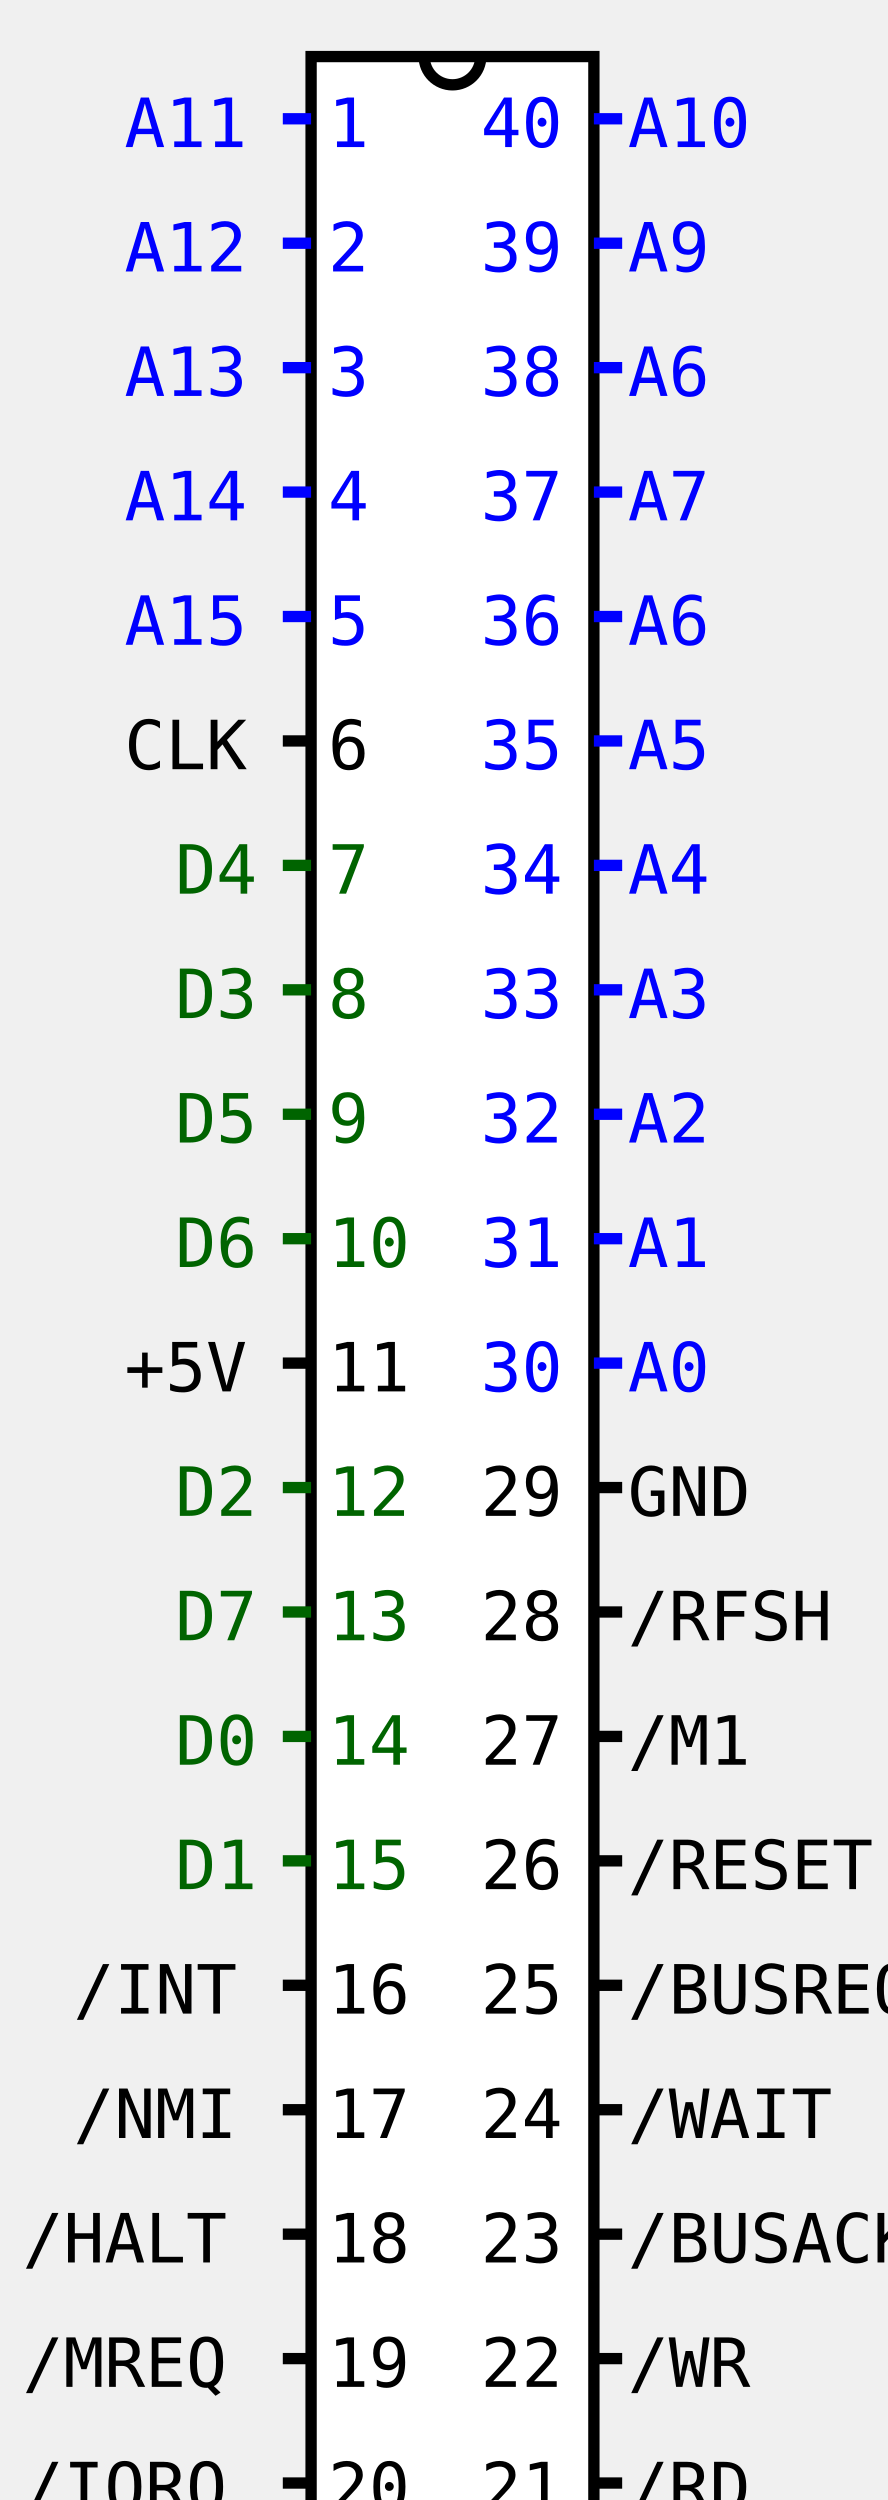
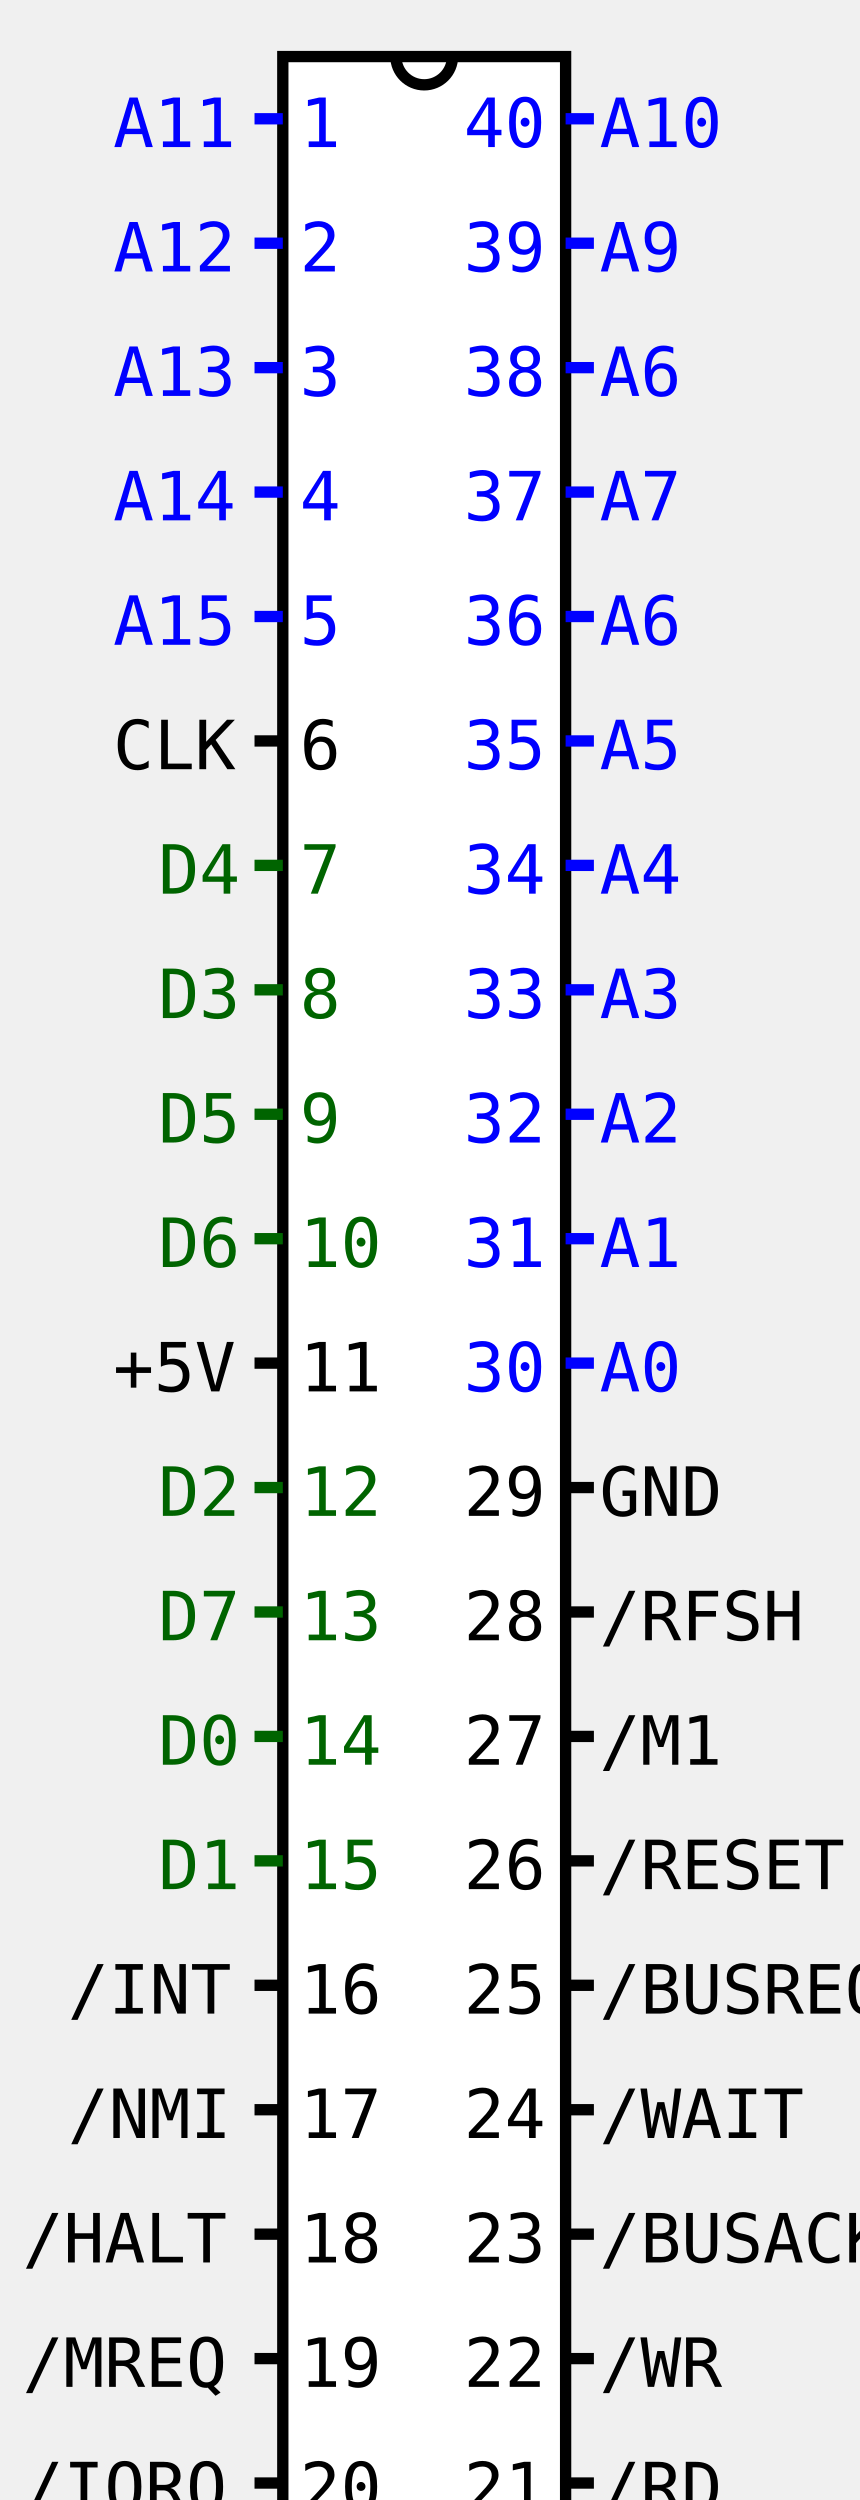
<svg xmlns="http://www.w3.org/2000/svg" version="1.1">
-   <rect x="55" y="10" width="50" height="440" fill="white" stroke-width="2" stroke="black" />
-   <path d="M75 10   A 5 5 0 0 0 85 10" stroke="black" fill="black" fill-opacity="0" stroke-width="2" />
-   <line x1="105" y1="21" x2="110" y2="21" stroke="blue" stroke-width="2" />
-   <text x="85" y="26" font-family="monospace" fill="blue">40</text>
-   <text x="111" y="26" transform="rotate(0 111 26)" font-family="monospace" fill="blue">A10</text>
-   <line x1="105" y1="43" x2="110" y2="43" stroke="blue" stroke-width="2" />
-   <text x="85" y="48" font-family="monospace" fill="blue">39</text>
-   <text x="111" y="48" transform="rotate(0 111 48)" font-family="monospace" fill="blue">A9</text>
-   <line x1="105" y1="65" x2="110" y2="65" stroke="blue" stroke-width="2" />
-   <text x="85" y="70" font-family="monospace" fill="blue">38</text>
-   <text x="111" y="70" transform="rotate(0 111 70)" font-family="monospace" fill="blue">A6</text>
-   <line x1="105" y1="87" x2="110" y2="87" stroke="blue" stroke-width="2" />
-   <text x="85" y="92" font-family="monospace" fill="blue">37</text>
-   <text x="111" y="92" transform="rotate(0 111 92)" font-family="monospace" fill="blue">A7</text>
-   <line x1="105" y1="109" x2="110" y2="109" stroke="blue" stroke-width="2" />
-   <text x="85" y="114" font-family="monospace" fill="blue">36</text>
-   <text x="111" y="114" transform="rotate(0 111 114)" font-family="monospace" fill="blue">A6</text>
-   <line x1="105" y1="131" x2="110" y2="131" stroke="blue" stroke-width="2" />
-   <text x="85" y="136" font-family="monospace" fill="blue">35</text>
-   <text x="111" y="136" transform="rotate(0 111 136)" font-family="monospace" fill="blue">A5</text>
-   <line x1="105" y1="153" x2="110" y2="153" stroke="blue" stroke-width="2" />
-   <text x="85" y="158" font-family="monospace" fill="blue">34</text>
-   <text x="111" y="158" transform="rotate(0 111 158)" font-family="monospace" fill="blue">A4</text>
-   <line x1="105" y1="175" x2="110" y2="175" stroke="blue" stroke-width="2" />
-   <text x="85" y="180" font-family="monospace" fill="blue">33</text>
-   <text x="111" y="180" transform="rotate(0 111 180)" font-family="monospace" fill="blue">A3</text>
-   <line x1="105" y1="197" x2="110" y2="197" stroke="blue" stroke-width="2" />
-   <text x="85" y="202" font-family="monospace" fill="blue">32</text>
-   <text x="111" y="202" transform="rotate(0 111 202)" font-family="monospace" fill="blue">A2</text>
-   <line x1="105" y1="219" x2="110" y2="219" stroke="blue" stroke-width="2" />
-   <text x="85" y="224" font-family="monospace" fill="blue">31</text>
-   <text x="111" y="224" transform="rotate(0 111 224)" font-family="monospace" fill="blue">A1</text>
-   <line x1="105" y1="241" x2="110" y2="241" stroke="blue" stroke-width="2" />
-   <text x="85" y="246" font-family="monospace" fill="blue">30</text>
-   <text x="111" y="246" transform="rotate(0 111 246)" font-family="monospace" fill="blue">A0</text>
-   <line x1="105" y1="263" x2="110" y2="263" stroke="black" stroke-width="2" />
-   <text x="85" y="268" font-family="monospace" fill="black">29</text>
-   <text x="111" y="268" transform="rotate(0 111 268)" font-family="monospace" fill="black">GND</text>
-   <line x1="105" y1="285" x2="110" y2="285" stroke="black" stroke-width="2" />
-   <text x="85" y="290" font-family="monospace" fill="black">28</text>
-   <text x="111" y="290" transform="rotate(0 111 290)" font-family="monospace" fill="black">/RFSH</text>
-   <line x1="105" y1="307" x2="110" y2="307" stroke="black" stroke-width="2" />
-   <text x="85" y="312" font-family="monospace" fill="black">27</text>
-   <text x="111" y="312" transform="rotate(0 111 312)" font-family="monospace" fill="black">/M1</text>
-   <line x1="105" y1="329" x2="110" y2="329" stroke="black" stroke-width="2" />
-   <text x="85" y="334" font-family="monospace" fill="black">26</text>
-   <text x="111" y="334" transform="rotate(0 111 334)" font-family="monospace" fill="black">/RESET</text>
-   <line x1="105" y1="351" x2="110" y2="351" stroke="black" stroke-width="2" />
-   <text x="85" y="356" font-family="monospace" fill="black">25</text>
-   <text x="111" y="356" transform="rotate(0 111 356)" font-family="monospace" fill="black">/BUSREQ</text>
-   <line x1="105" y1="373" x2="110" y2="373" stroke="black" stroke-width="2" />
-   <text x="85" y="378" font-family="monospace" fill="black">24</text>
-   <text x="111" y="378" transform="rotate(0 111 378)" font-family="monospace" fill="black">/WAIT</text>
-   <line x1="105" y1="395" x2="110" y2="395" stroke="black" stroke-width="2" />
-   <text x="85" y="400" font-family="monospace" fill="black">23</text>
-   <text x="111" y="400" transform="rotate(0 111 400)" font-family="monospace" fill="black">/BUSACK</text>
-   <line x1="105" y1="417" x2="110" y2="417" stroke="black" stroke-width="2" />
-   <text x="85" y="422" font-family="monospace" fill="black">22</text>
-   <text x="111" y="422" transform="rotate(0 111 422)" font-family="monospace" fill="black">/WR</text>
-   <line x1="105" y1="439" x2="110" y2="439" stroke="black" stroke-width="2" />
-   <text x="85" y="444" font-family="monospace" fill="black">21</text>
-   <text x="111" y="444" transform="rotate(0 111 444)" font-family="monospace" fill="black">/RD</text>
-   <line x1="55" y1="21" x2="50" y2="21" stroke="blue" stroke-width="2" />
-   <text x="58" y="26" font-family="monospace" fill="blue">1</text>
-   <text x="22" y="26" transform="rotate(0 22 26)" font-family="monospace" fill="blue">A11</text>
-   <line x1="55" y1="43" x2="50" y2="43" stroke="blue" stroke-width="2" />
-   <text x="58" y="48" font-family="monospace" fill="blue">2</text>
-   <text x="22" y="48" transform="rotate(0 22 48)" font-family="monospace" fill="blue">A12</text>
-   <line x1="55" y1="65" x2="50" y2="65" stroke="blue" stroke-width="2" />
-   <text x="58" y="70" font-family="monospace" fill="blue">3</text>
-   <text x="22" y="70" transform="rotate(0 22 70)" font-family="monospace" fill="blue">A13</text>
-   <line x1="55" y1="87" x2="50" y2="87" stroke="blue" stroke-width="2" />
-   <text x="58" y="92" font-family="monospace" fill="blue">4</text>
-   <text x="22" y="92" transform="rotate(0 22 92)" font-family="monospace" fill="blue">A14</text>
-   <line x1="55" y1="109" x2="50" y2="109" stroke="blue" stroke-width="2" />
-   <text x="58" y="114" font-family="monospace" fill="blue">5</text>
-   <text x="22" y="114" transform="rotate(0 22 114)" font-family="monospace" fill="blue">A15</text>
-   <line x1="55" y1="131" x2="50" y2="131" stroke="black" stroke-width="2" />
-   <text x="58" y="136" font-family="monospace" fill="black">6</text>
-   <text x="22" y="136" transform="rotate(0 22 136)" font-family="monospace" fill="black">CLK</text>
-   <line x1="55" y1="153" x2="50" y2="153" stroke="darkgreen" stroke-width="2" />
-   <text x="58" y="158" font-family="monospace" fill="darkgreen">7</text>
-   <text x="31" y="158" transform="rotate(0 31 158)" font-family="monospace" fill="darkgreen">D4</text>
-   <line x1="55" y1="175" x2="50" y2="175" stroke="darkgreen" stroke-width="2" />
-   <text x="58" y="180" font-family="monospace" fill="darkgreen">8</text>
-   <text x="31" y="180" transform="rotate(0 31 180)" font-family="monospace" fill="darkgreen">D3</text>
-   <line x1="55" y1="197" x2="50" y2="197" stroke="darkgreen" stroke-width="2" />
-   <text x="58" y="202" font-family="monospace" fill="darkgreen">9</text>
-   <text x="31" y="202" transform="rotate(0 31 202)" font-family="monospace" fill="darkgreen">D5</text>
-   <line x1="55" y1="219" x2="50" y2="219" stroke="darkgreen" stroke-width="2" />
-   <text x="58" y="224" font-family="monospace" fill="darkgreen">10</text>
-   <text x="31" y="224" transform="rotate(0 31 224)" font-family="monospace" fill="darkgreen">D6</text>
-   <line x1="55" y1="241" x2="50" y2="241" stroke="black" stroke-width="2" />
-   <text x="58" y="246" font-family="monospace" fill="black">11</text>
-   <text x="22" y="246" transform="rotate(0 22 246)" font-family="monospace" fill="black">+5V</text>
-   <line x1="55" y1="263" x2="50" y2="263" stroke="darkgreen" stroke-width="2" />
-   <text x="58" y="268" font-family="monospace" fill="darkgreen">12</text>
-   <text x="31" y="268" transform="rotate(0 31 268)" font-family="monospace" fill="darkgreen">D2</text>
-   <line x1="55" y1="285" x2="50" y2="285" stroke="darkgreen" stroke-width="2" />
-   <text x="58" y="290" font-family="monospace" fill="darkgreen">13</text>
-   <text x="31" y="290" transform="rotate(0 31 290)" font-family="monospace" fill="darkgreen">D7</text>
-   <line x1="55" y1="307" x2="50" y2="307" stroke="darkgreen" stroke-width="2" />
-   <text x="58" y="312" font-family="monospace" fill="darkgreen">14</text>
-   <text x="31" y="312" transform="rotate(0 31 312)" font-family="monospace" fill="darkgreen">D0</text>
-   <line x1="55" y1="329" x2="50" y2="329" stroke="darkgreen" stroke-width="2" />
-   <text x="58" y="334" font-family="monospace" fill="darkgreen">15</text>
-   <text x="31" y="334" transform="rotate(0 31 334)" font-family="monospace" fill="darkgreen">D1</text>
-   <line x1="55" y1="351" x2="50" y2="351" stroke="black" stroke-width="2" />
-   <text x="58" y="356" font-family="monospace" fill="black">16</text>
-   <text x="13" y="356" transform="rotate(0 13 356)" font-family="monospace" fill="black">/INT</text>
-   <line x1="55" y1="373" x2="50" y2="373" stroke="black" stroke-width="2" />
-   <text x="58" y="378" font-family="monospace" fill="black">17</text>
-   <text x="13" y="378" transform="rotate(0 13 378)" font-family="monospace" fill="black">/NMI</text>
-   <line x1="55" y1="395" x2="50" y2="395" stroke="black" stroke-width="2" />
-   <text x="58" y="400" font-family="monospace" fill="black">18</text>
-   <text x="4" y="400" transform="rotate(0 4 400)" font-family="monospace" fill="black">/HALT</text>
-   <line x1="55" y1="417" x2="50" y2="417" stroke="black" stroke-width="2" />
-   <text x="58" y="422" font-family="monospace" fill="black">19</text>
-   <text x="4" y="422" transform="rotate(0 4 422)" font-family="monospace" fill="black">/MREQ</text>
-   <line x1="55" y1="439" x2="50" y2="439" stroke="black" stroke-width="2" />
-   <text x="58" y="444" font-family="monospace" fill="black">20</text>
-   <text x="4" y="444" transform="rotate(0 4 444)" font-family="monospace" fill="black">/IORQ</text>
+   <rect x="50" y="10" width="50" height="440" fill="white" stroke-width="2" stroke="black" />
+   <path d="M70 10   A 5 5 0 0 0 80 10" stroke="black" fill="black" fill-opacity="0" stroke-width="2" />
+   <line x1="100" y1="21" x2="105" y2="21" stroke="blue" stroke-width="2" />
+   <text x="82" y="26" font-family="monospace" fill="blue">40</text>
+   <text x="106" y="26" transform="rotate(0 106 26)" font-family="monospace" fill="blue">A10</text>
+   <line x1="100" y1="43" x2="105" y2="43" stroke="blue" stroke-width="2" />
+   <text x="82" y="48" font-family="monospace" fill="blue">39</text>
+   <text x="106" y="48" transform="rotate(0 106 48)" font-family="monospace" fill="blue">A9</text>
+   <line x1="100" y1="65" x2="105" y2="65" stroke="blue" stroke-width="2" />
+   <text x="82" y="70" font-family="monospace" fill="blue">38</text>
+   <text x="106" y="70" transform="rotate(0 106 70)" font-family="monospace" fill="blue">A6</text>
+   <line x1="100" y1="87" x2="105" y2="87" stroke="blue" stroke-width="2" />
+   <text x="82" y="92" font-family="monospace" fill="blue">37</text>
+   <text x="106" y="92" transform="rotate(0 106 92)" font-family="monospace" fill="blue">A7</text>
+   <line x1="100" y1="109" x2="105" y2="109" stroke="blue" stroke-width="2" />
+   <text x="82" y="114" font-family="monospace" fill="blue">36</text>
+   <text x="106" y="114" transform="rotate(0 106 114)" font-family="monospace" fill="blue">A6</text>
+   <line x1="100" y1="131" x2="105" y2="131" stroke="blue" stroke-width="2" />
+   <text x="82" y="136" font-family="monospace" fill="blue">35</text>
+   <text x="106" y="136" transform="rotate(0 106 136)" font-family="monospace" fill="blue">A5</text>
+   <line x1="100" y1="153" x2="105" y2="153" stroke="blue" stroke-width="2" />
+   <text x="82" y="158" font-family="monospace" fill="blue">34</text>
+   <text x="106" y="158" transform="rotate(0 106 158)" font-family="monospace" fill="blue">A4</text>
+   <line x1="100" y1="175" x2="105" y2="175" stroke="blue" stroke-width="2" />
+   <text x="82" y="180" font-family="monospace" fill="blue">33</text>
+   <text x="106" y="180" transform="rotate(0 106 180)" font-family="monospace" fill="blue">A3</text>
+   <line x1="100" y1="197" x2="105" y2="197" stroke="blue" stroke-width="2" />
+   <text x="82" y="202" font-family="monospace" fill="blue">32</text>
+   <text x="106" y="202" transform="rotate(0 106 202)" font-family="monospace" fill="blue">A2</text>
+   <line x1="100" y1="219" x2="105" y2="219" stroke="blue" stroke-width="2" />
+   <text x="82" y="224" font-family="monospace" fill="blue">31</text>
+   <text x="106" y="224" transform="rotate(0 106 224)" font-family="monospace" fill="blue">A1</text>
+   <line x1="100" y1="241" x2="105" y2="241" stroke="blue" stroke-width="2" />
+   <text x="82" y="246" font-family="monospace" fill="blue">30</text>
+   <text x="106" y="246" transform="rotate(0 106 246)" font-family="monospace" fill="blue">A0</text>
+   <line x1="100" y1="263" x2="105" y2="263" stroke="black" stroke-width="2" />
+   <text x="82" y="268" font-family="monospace" fill="black">29</text>
+   <text x="106" y="268" transform="rotate(0 106 268)" font-family="monospace" fill="black">GND</text>
+   <line x1="100" y1="285" x2="105" y2="285" stroke="black" stroke-width="2" />
+   <text x="82" y="290" font-family="monospace" fill="black">28</text>
+   <text x="106" y="290" transform="rotate(0 106 290)" font-family="monospace" fill="black">/RFSH</text>
+   <line x1="100" y1="307" x2="105" y2="307" stroke="black" stroke-width="2" />
+   <text x="82" y="312" font-family="monospace" fill="black">27</text>
+   <text x="106" y="312" transform="rotate(0 106 312)" font-family="monospace" fill="black">/M1</text>
+   <line x1="100" y1="329" x2="105" y2="329" stroke="black" stroke-width="2" />
+   <text x="82" y="334" font-family="monospace" fill="black">26</text>
+   <text x="106" y="334" transform="rotate(0 106 334)" font-family="monospace" fill="black">/RESET</text>
+   <line x1="100" y1="351" x2="105" y2="351" stroke="black" stroke-width="2" />
+   <text x="82" y="356" font-family="monospace" fill="black">25</text>
+   <text x="106" y="356" transform="rotate(0 106 356)" font-family="monospace" fill="black">/BUSREQ</text>
+   <line x1="100" y1="373" x2="105" y2="373" stroke="black" stroke-width="2" />
+   <text x="82" y="378" font-family="monospace" fill="black">24</text>
+   <text x="106" y="378" transform="rotate(0 106 378)" font-family="monospace" fill="black">/WAIT</text>
+   <line x1="100" y1="395" x2="105" y2="395" stroke="black" stroke-width="2" />
+   <text x="82" y="400" font-family="monospace" fill="black">23</text>
+   <text x="106" y="400" transform="rotate(0 106 400)" font-family="monospace" fill="black">/BUSACK</text>
+   <line x1="100" y1="417" x2="105" y2="417" stroke="black" stroke-width="2" />
+   <text x="82" y="422" font-family="monospace" fill="black">22</text>
+   <text x="106" y="422" transform="rotate(0 106 422)" font-family="monospace" fill="black">/WR</text>
+   <line x1="100" y1="439" x2="105" y2="439" stroke="black" stroke-width="2" />
+   <text x="82" y="444" font-family="monospace" fill="black">21</text>
+   <text x="106" y="444" transform="rotate(0 106 444)" font-family="monospace" fill="black">/RD</text>
+   <line x1="50" y1="21" x2="45" y2="21" stroke="blue" stroke-width="2" />
+   <text x="53" y="26" font-family="monospace" fill="blue">1</text>
+   <text x="20" y="26" transform="rotate(0 20 26)" font-family="monospace" fill="blue" textLength="24">A11</text>
+   <line x1="50" y1="43" x2="45" y2="43" stroke="blue" stroke-width="2" />
+   <text x="53" y="48" font-family="monospace" fill="blue">2</text>
+   <text x="20" y="48" transform="rotate(0 20 48)" font-family="monospace" fill="blue" textLength="24">A12</text>
+   <line x1="50" y1="65" x2="45" y2="65" stroke="blue" stroke-width="2" />
+   <text x="53" y="70" font-family="monospace" fill="blue">3</text>
+   <text x="20" y="70" transform="rotate(0 20 70)" font-family="monospace" fill="blue" textLength="24">A13</text>
+   <line x1="50" y1="87" x2="45" y2="87" stroke="blue" stroke-width="2" />
+   <text x="53" y="92" font-family="monospace" fill="blue">4</text>
+   <text x="20" y="92" transform="rotate(0 20 92)" font-family="monospace" fill="blue" textLength="24">A14</text>
+   <line x1="50" y1="109" x2="45" y2="109" stroke="blue" stroke-width="2" />
+   <text x="53" y="114" font-family="monospace" fill="blue">5</text>
+   <text x="20" y="114" transform="rotate(0 20 114)" font-family="monospace" fill="blue" textLength="24">A15</text>
+   <line x1="50" y1="131" x2="45" y2="131" stroke="black" stroke-width="2" />
+   <text x="53" y="136" font-family="monospace" fill="black">6</text>
+   <text x="20" y="136" transform="rotate(0 20 136)" font-family="monospace" fill="black" textLength="24">CLK</text>
+   <line x1="50" y1="153" x2="45" y2="153" stroke="darkgreen" stroke-width="2" />
+   <text x="53" y="158" font-family="monospace" fill="darkgreen">7</text>
+   <text x="28" y="158" transform="rotate(0 28 158)" font-family="monospace" fill="darkgreen" textLength="16">D4</text>
+   <line x1="50" y1="175" x2="45" y2="175" stroke="darkgreen" stroke-width="2" />
+   <text x="53" y="180" font-family="monospace" fill="darkgreen">8</text>
+   <text x="28" y="180" transform="rotate(0 28 180)" font-family="monospace" fill="darkgreen" textLength="16">D3</text>
+   <line x1="50" y1="197" x2="45" y2="197" stroke="darkgreen" stroke-width="2" />
+   <text x="53" y="202" font-family="monospace" fill="darkgreen">9</text>
+   <text x="28" y="202" transform="rotate(0 28 202)" font-family="monospace" fill="darkgreen" textLength="16">D5</text>
+   <line x1="50" y1="219" x2="45" y2="219" stroke="darkgreen" stroke-width="2" />
+   <text x="53" y="224" font-family="monospace" fill="darkgreen">10</text>
+   <text x="28" y="224" transform="rotate(0 28 224)" font-family="monospace" fill="darkgreen" textLength="16">D6</text>
+   <line x1="50" y1="241" x2="45" y2="241" stroke="black" stroke-width="2" />
+   <text x="53" y="246" font-family="monospace" fill="black">11</text>
+   <text x="20" y="246" transform="rotate(0 20 246)" font-family="monospace" fill="black" textLength="24">+5V</text>
+   <line x1="50" y1="263" x2="45" y2="263" stroke="darkgreen" stroke-width="2" />
+   <text x="53" y="268" font-family="monospace" fill="darkgreen">12</text>
+   <text x="28" y="268" transform="rotate(0 28 268)" font-family="monospace" fill="darkgreen" textLength="16">D2</text>
+   <line x1="50" y1="285" x2="45" y2="285" stroke="darkgreen" stroke-width="2" />
+   <text x="53" y="290" font-family="monospace" fill="darkgreen">13</text>
+   <text x="28" y="290" transform="rotate(0 28 290)" font-family="monospace" fill="darkgreen" textLength="16">D7</text>
+   <line x1="50" y1="307" x2="45" y2="307" stroke="darkgreen" stroke-width="2" />
+   <text x="53" y="312" font-family="monospace" fill="darkgreen">14</text>
+   <text x="28" y="312" transform="rotate(0 28 312)" font-family="monospace" fill="darkgreen" textLength="16">D0</text>
+   <line x1="50" y1="329" x2="45" y2="329" stroke="darkgreen" stroke-width="2" />
+   <text x="53" y="334" font-family="monospace" fill="darkgreen">15</text>
+   <text x="28" y="334" transform="rotate(0 28 334)" font-family="monospace" fill="darkgreen" textLength="16">D1</text>
+   <line x1="50" y1="351" x2="45" y2="351" stroke="black" stroke-width="2" />
+   <text x="53" y="356" font-family="monospace" fill="black">16</text>
+   <text x="12" y="356" transform="rotate(0 12 356)" font-family="monospace" fill="black" textLength="32">/INT</text>
+   <line x1="50" y1="373" x2="45" y2="373" stroke="black" stroke-width="2" />
+   <text x="53" y="378" font-family="monospace" fill="black">17</text>
+   <text x="12" y="378" transform="rotate(0 12 378)" font-family="monospace" fill="black" textLength="32">/NMI</text>
+   <line x1="50" y1="395" x2="45" y2="395" stroke="black" stroke-width="2" />
+   <text x="53" y="400" font-family="monospace" fill="black">18</text>
+   <text x="4" y="400" transform="rotate(0 4 400)" font-family="monospace" fill="black" textLength="40">/HALT</text>
+   <line x1="50" y1="417" x2="45" y2="417" stroke="black" stroke-width="2" />
+   <text x="53" y="422" font-family="monospace" fill="black">19</text>
+   <text x="4" y="422" transform="rotate(0 4 422)" font-family="monospace" fill="black" textLength="40">/MREQ</text>
+   <line x1="50" y1="439" x2="45" y2="439" stroke="black" stroke-width="2" />
+   <text x="53" y="444" font-family="monospace" fill="black">20</text>
+   <text x="4" y="444" transform="rotate(0 4 444)" font-family="monospace" fill="black" textLength="40">/IORQ</text>
</svg>
